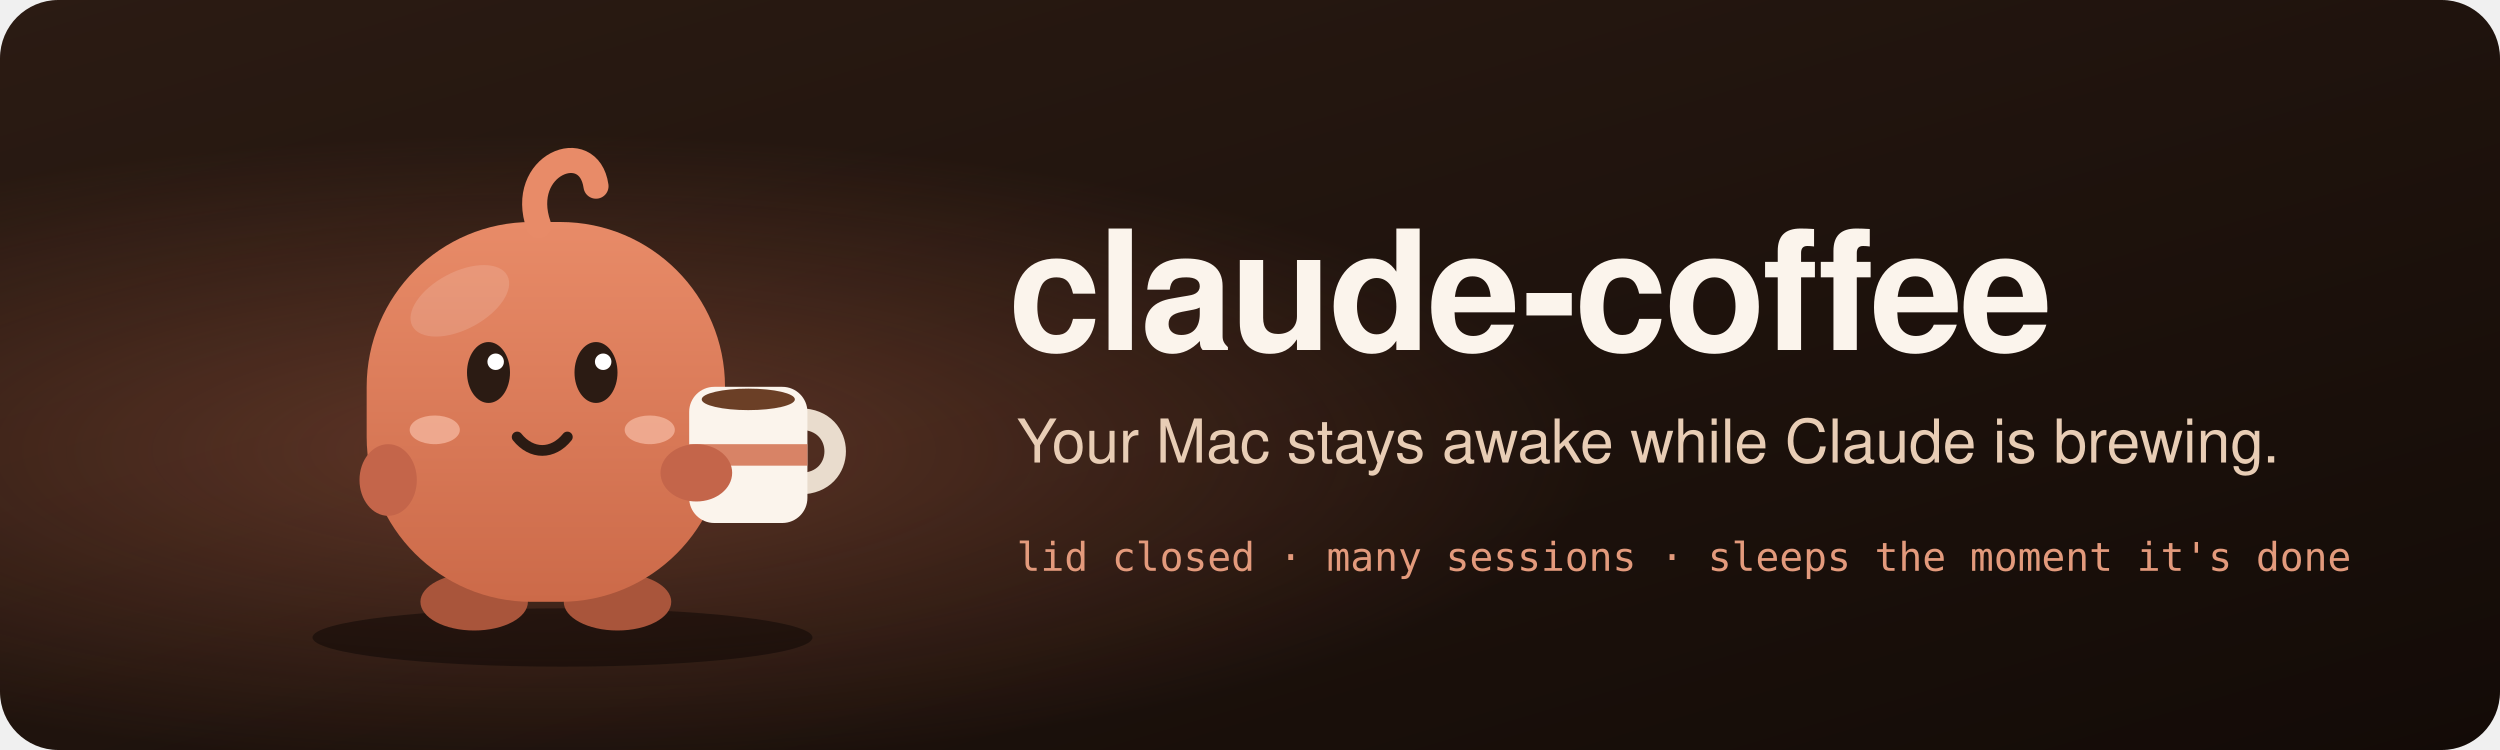
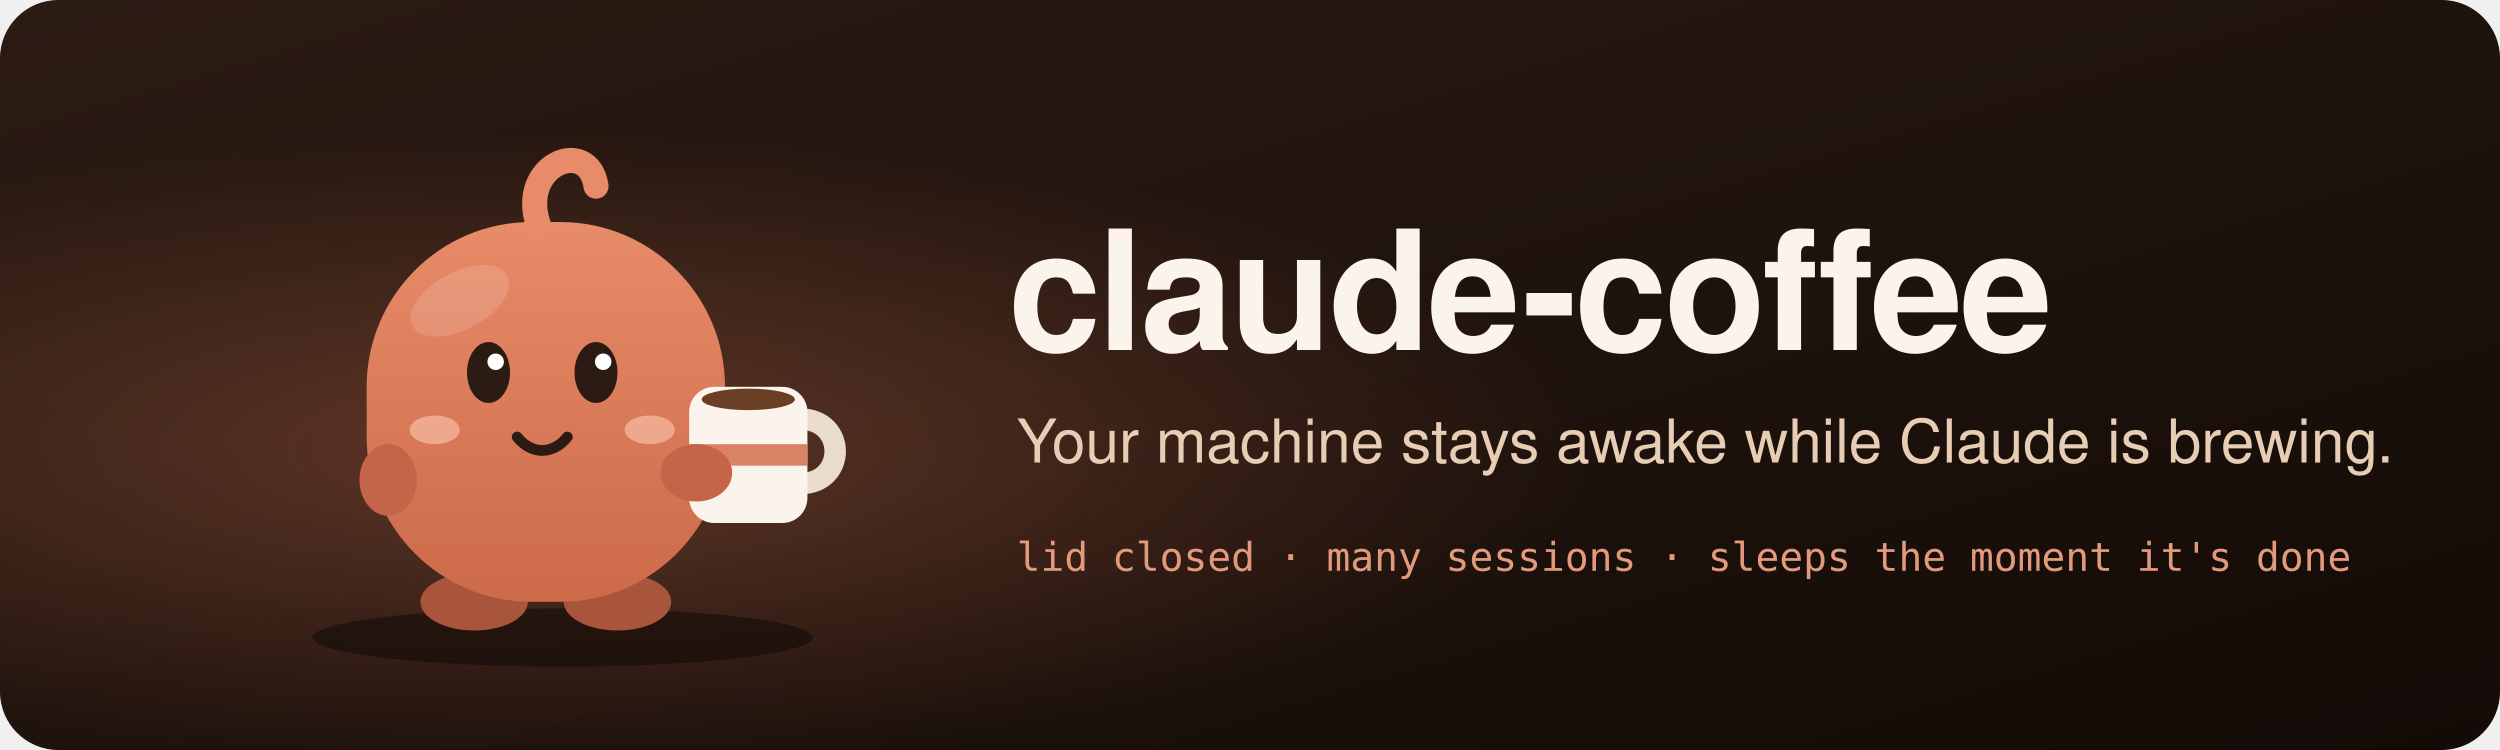
<svg xmlns="http://www.w3.org/2000/svg" viewBox="0 0 1200 360" width="1200" height="360" role="img" aria-labelledby="title desc">
  <defs>
    <linearGradient id="bg" x1="0" y1="0" x2="1" y2="1">
      <stop offset="0" stop-color="#2b1b13" />
      <stop offset="1" stop-color="#130b07" />
    </linearGradient>
    <radialGradient id="glow" cx="0.22" cy="0.6" r="0.42">
      <stop offset="0" stop-color="#d97757" stop-opacity="0.34" />
      <stop offset="1" stop-color="#d97757" stop-opacity="0" />
    </radialGradient>
    <linearGradient id="body" x1="0" y1="0" x2="0" y2="1">
      <stop offset="0" stop-color="#e88b68" />
      <stop offset="1" stop-color="#cc6a49" />
    </linearGradient>
    <style>
      .steam { fill: none; stroke: #f3e6d8; stroke-width: 5; stroke-linecap: round; opacity: 0;
               animation: rise 3.2s ease-in-out infinite; }
      .s2 { animation-delay: 1.6s; }
      @keyframes rise { 0% { opacity: 0; transform: translateY(10px); } 40% { opacity: .6; } 100% { opacity: 0; transform: translateY(-18px); } }
      .blink { animation: blink 5s infinite; transform-box: fill-box; transform-origin: center; }
      @keyframes blink { 0%, 94%, 100% { transform: scaleY(1); } 97% { transform: scaleY(0.1); } }
      @media (prefers-reduced-motion: reduce) {
        .steam { animation: none; opacity: .45; }
        .blink { animation: none; }
      }
      .sans { font-family: -apple-system, BlinkMacSystemFont, "Segoe UI", Helvetica, Arial, sans-serif; }
      .mono { font-family: ui-monospace, SFMono-Regular, Menlo, Consolas, monospace; }
    </style>
  </defs>
  <rect width="1200" height="360" rx="28" fill="url(#bg)" />
  <rect width="1200" height="360" rx="28" fill="url(#glow)" />
  <ellipse cx="270" cy="306" rx="120" ry="14" fill="#0b0604" opacity="0.5" />
  <g transform="translate(262 196) scale(1.72)">
    <ellipse cx="-20" cy="54" rx="15" ry="8" fill="#a9553b" />
    <ellipse cx="20" cy="54" rx="15" ry="8" fill="#a9553b" />
    <rect x="-50" y="-52" width="100" height="106" rx="46" fill="url(#body)" />
    <path d="M-2 -51 C -8 -68 12 -76 14 -62" fill="none" stroke="#e88b68" stroke-width="7" stroke-linecap="round" />
    <ellipse cx="-24" cy="-30" rx="15" ry="8" fill="#fff" opacity=".14" transform="rotate(-28 -24 -30)" />
    <g class="blink">
      <ellipse cx="-16" cy="-10" rx="6" ry="8.5" fill="#2b1b13" />
      <ellipse cx="14" cy="-10" rx="6" ry="8.5" fill="#2b1b13" />
    </g>
    <circle cx="-14" cy="-13" r="2.3" fill="#fff" />
    <circle cx="16" cy="-13" r="2.3" fill="#fff" />
    <ellipse cx="-31" cy="6" rx="7" ry="4" fill="#f6b8a0" opacity=".75" />
    <ellipse cx="29" cy="6" rx="7" ry="4" fill="#f6b8a0" opacity=".75" />
    <path d="M-8 8 C -4 13 2 13 6 8" fill="none" stroke="#2b1b13" stroke-width="3" stroke-linecap="round" />
    <path class="steam" d="M50 -16 C 44 -26 56 -34 50 -46" />
    <path class="steam s2" d="M62 -16 C 56 -26 68 -34 62 -46" />
    <g transform="translate(40 -6)">
      <path d="M31 9 C 44 9 44 27 31 27" fill="none" stroke="#e9dccd" stroke-width="6" stroke-linecap="round" />
      <rect x="0" y="0" width="33" height="38" rx="7" fill="#fbf4ec" />
      <ellipse cx="16.5" cy="3.5" rx="13" ry="3" fill="#6b3f26" />
      <rect x="0" y="16" width="33" height="6" fill="#d2704f" opacity=".85" />
    </g>
    <ellipse cx="42" cy="18" rx="10" ry="8" fill="#c4654a" />
    <ellipse cx="-44" cy="20" rx="8" ry="10" fill="#c4654a" />
  </g>
  <text x="484" y="168" class="sans" font-size="80" font-weight="800" fill="#fbf4ec" letter-spacing="-1.5">claude-coffee</text>
-   <text x="488" y="222" class="sans" font-size="29" font-weight="500" fill="#e8cdb5">Your Mac stays awake while Claude is brewing.</text>
+   <text x="488" y="222" class="sans" font-size="29" font-weight="500" fill="#e8cdb5">Your machine stays awake while Claude is brewing.</text>
  <text x="488" y="274" class="mono" font-size="19" fill="#e39a7c">lid closed · many sessions · sleeps the moment it's done</text>
</svg>
